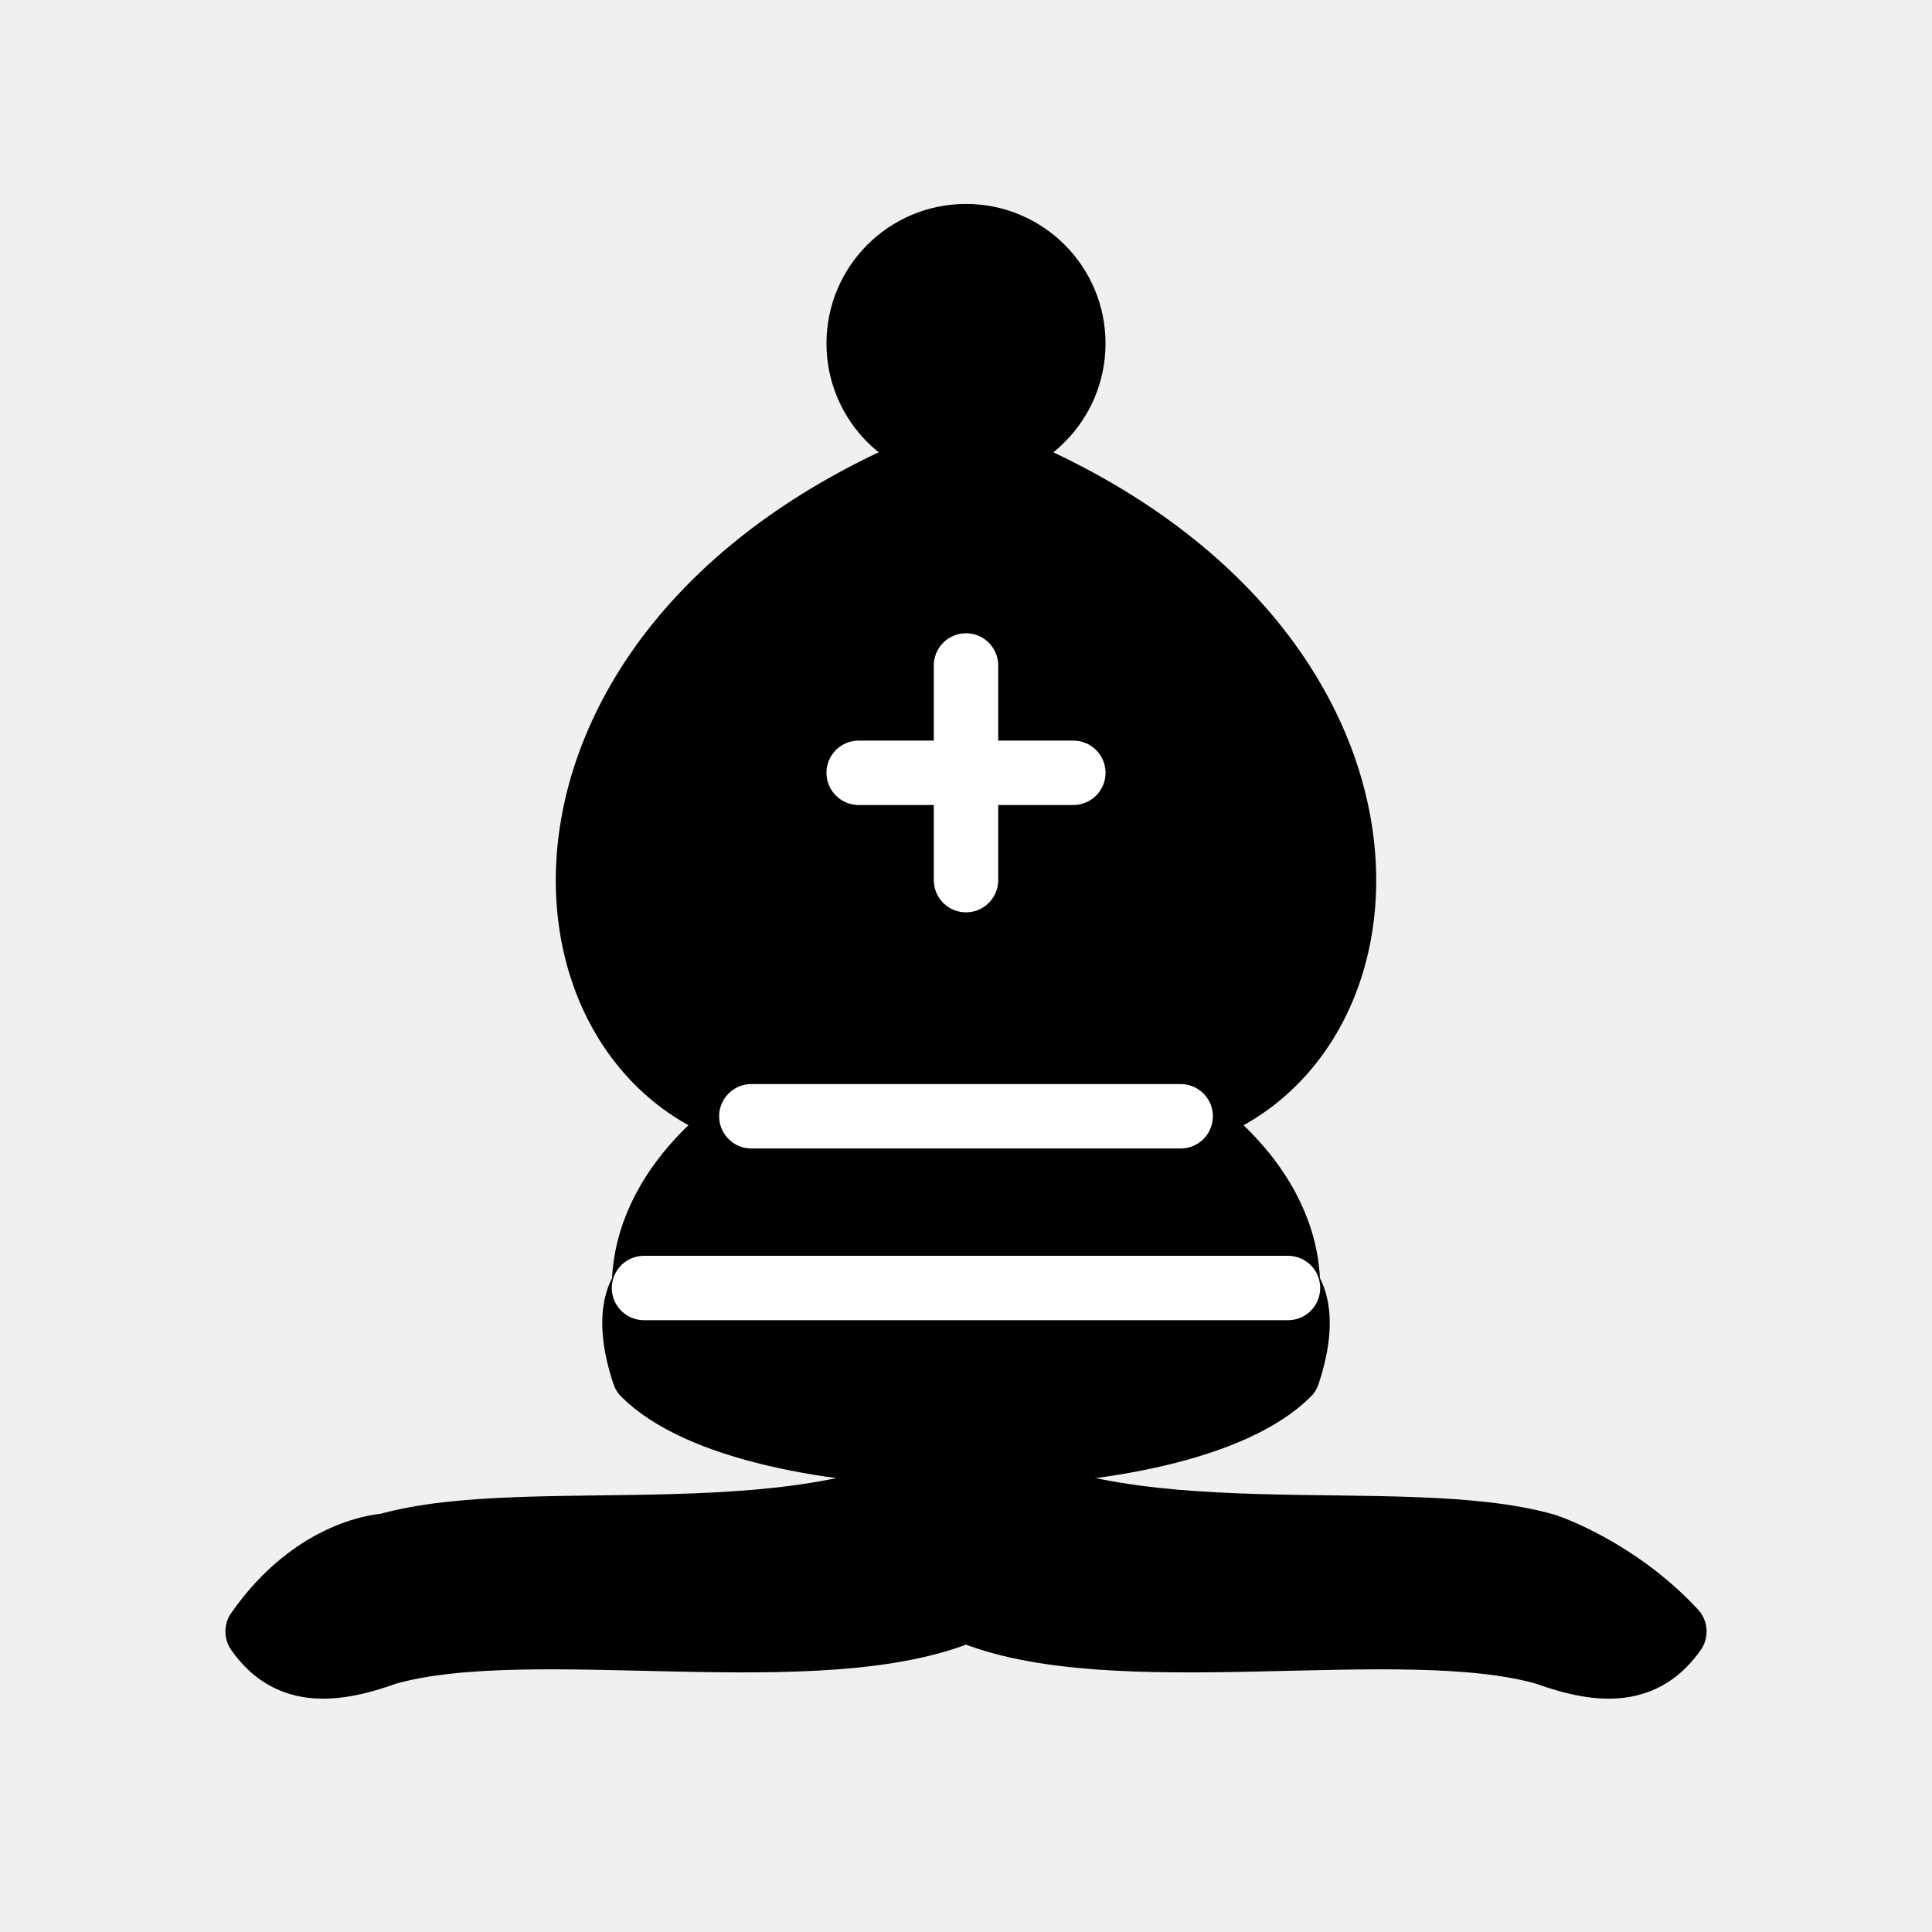
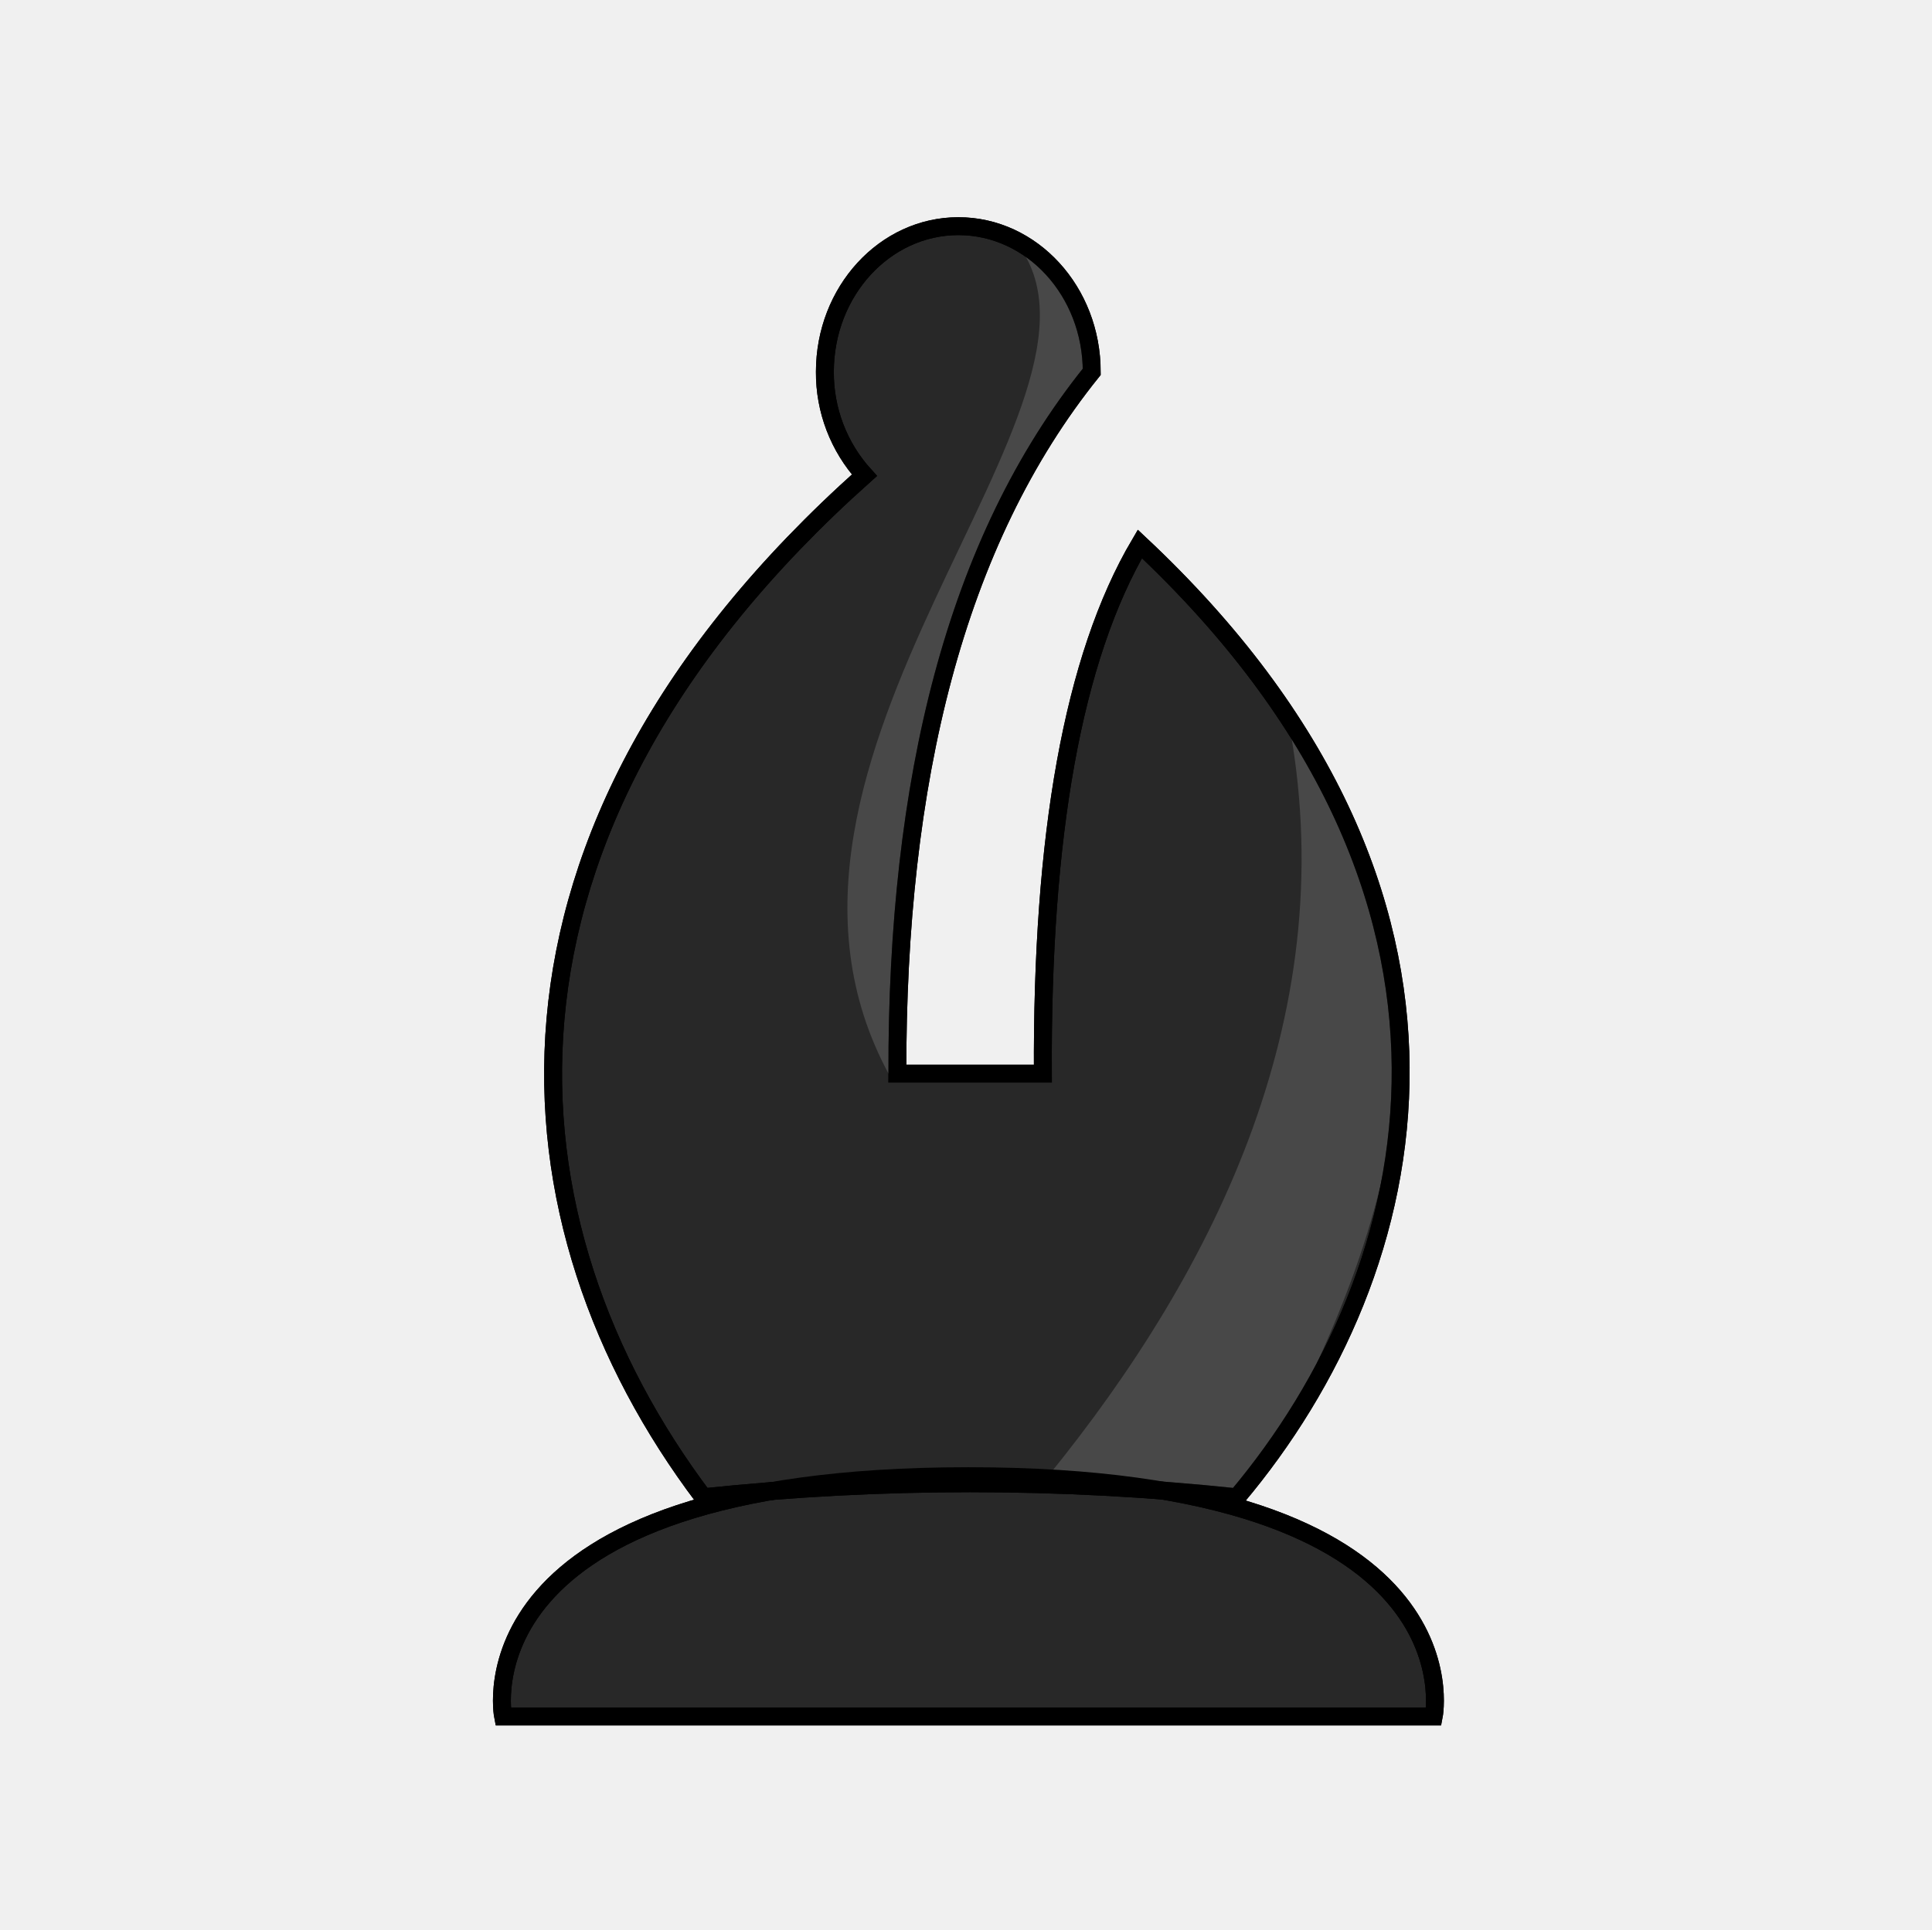
- <svg xmlns="http://www.w3.org/2000/svg" version="1.1" width="45" height="45">
-   <g style="opacity:1; fill:none; fill-rule:evenodd; fill-opacity:1; stroke:#000000; stroke-width:1.5; stroke-linecap:round; stroke-linejoin:round; stroke-miterlimit:4; stroke-dasharray:none; stroke-opacity:1;">
-     <g style="fill:#000000; stroke:#000000; stroke-linecap:butt;">
-       <path d="M 9,36 C 12.39,35.03 19.11,36.43 22.5,34 C 25.89,36.43 32.61,35.03 36,36 C 36,36 37.65,36.54 39,38 C 38.32,38.97 37.35,38.99 36,38.5 C 32.61,37.53 25.89,38.96 22.5,37.5 C 19.11,38.96 12.39,37.53 9,38.5 C 7.646,38.99 6.677,38.97 6,38 C 7.354,36.06 9,36 9,36 z" />
-       <path d="M 15,32 C 17.5,34.5 27.5,34.5 30,32 C 30.5,30.5 30,30 30,30 C 30,27.5 27.5,26 27.5,26 C 33,24.5 33.5,14.5 22.5,10.5 C 11.5,14.5 12,24.5 17.5,26 C 17.5,26 15,27.5 15,30 C 15,30 14.5,30.5 15,32 z" />
-       <path d="M 25 8 A 2.5 2.5 0 1 1  20,8 A 2.5 2.5 0 1 1  25 8 z" />
+ <svg xmlns="http://www.w3.org/2000/svg" viewBox="0 0 107.95 107.84">
+   <defs>
+     <style>.cls-1{fill:#282828;}.cls-1,.cls-3{stroke:#000;stroke-miterlimit:10;}.cls-2{fill:#fff;opacity:0.15;}.cls-3{fill:none;}</style>
+   </defs>
+   <g id="black">
+     <g id="bishop_copy" data-name="bishop copy">
+       <path class="cls-1" d="M28.11,95.93h52s2.68-13.43-26-13.43S28.11,95.93,28.11,95.93Z" />
+       <path class="cls-1" d="M61,20.78c0-4.5-3.34-8.14-7.45-8.14s-7.46,3.64-7.46,8.14a8.52,8.52,0,0,0,2.21,5.78c-22.54,20.12-20.49,41.87-9,57.12a142.11,142.11,0,0,1,29.81,0C79.78,71,84.65,50.05,63.69,30.4,59.93,36.78,58.2,46.77,58.27,60H50.14C50.11,43.66,53.36,30.27,61,20.78Z" />
+       <path class="cls-2" d="M56.77,13.54c4.4,2.26,4.12,5.55,3.76,7.81-8.64,6.58-10.69,39-10.82,38.77C40,42.38,63.84,22.38,56.77,13.54Z" />
+       <path class="cls-2" d="M71.94,40c10.43,13.41,6.67,28.51-2.63,44.26L58.56,82.5C68,70.87,75.17,56.38,71.94,40Z" />
+       <path class="cls-3" d="M28.11,95.93h52s2.68-13.43-26-13.43S28.11,95.93,28.11,95.93Z" />
+       <path class="cls-3" d="M61,20.78c0-4.5-3.34-8.14-7.45-8.14s-7.46,3.64-7.46,8.14a8.52,8.52,0,0,0,2.21,5.78c-22.54,20.12-20.49,41.87-9,57.12a142.11,142.11,0,0,1,29.81,0C79.78,71,84.65,50.05,63.69,30.4,59.93,36.78,58.2,46.77,58.27,60H50.14C50.11,43.66,53.36,30.27,61,20.78Z" />
    </g>
-     <path d="M 17.5,26 L 27.5,26 M 15,30 L 30,30 M 22.5,15.5 L 22.5,20.5 M 20,18 L 25,18" style="fill:none; stroke:#ffffff; stroke-linejoin:miter;" />
  </g>
</svg>
